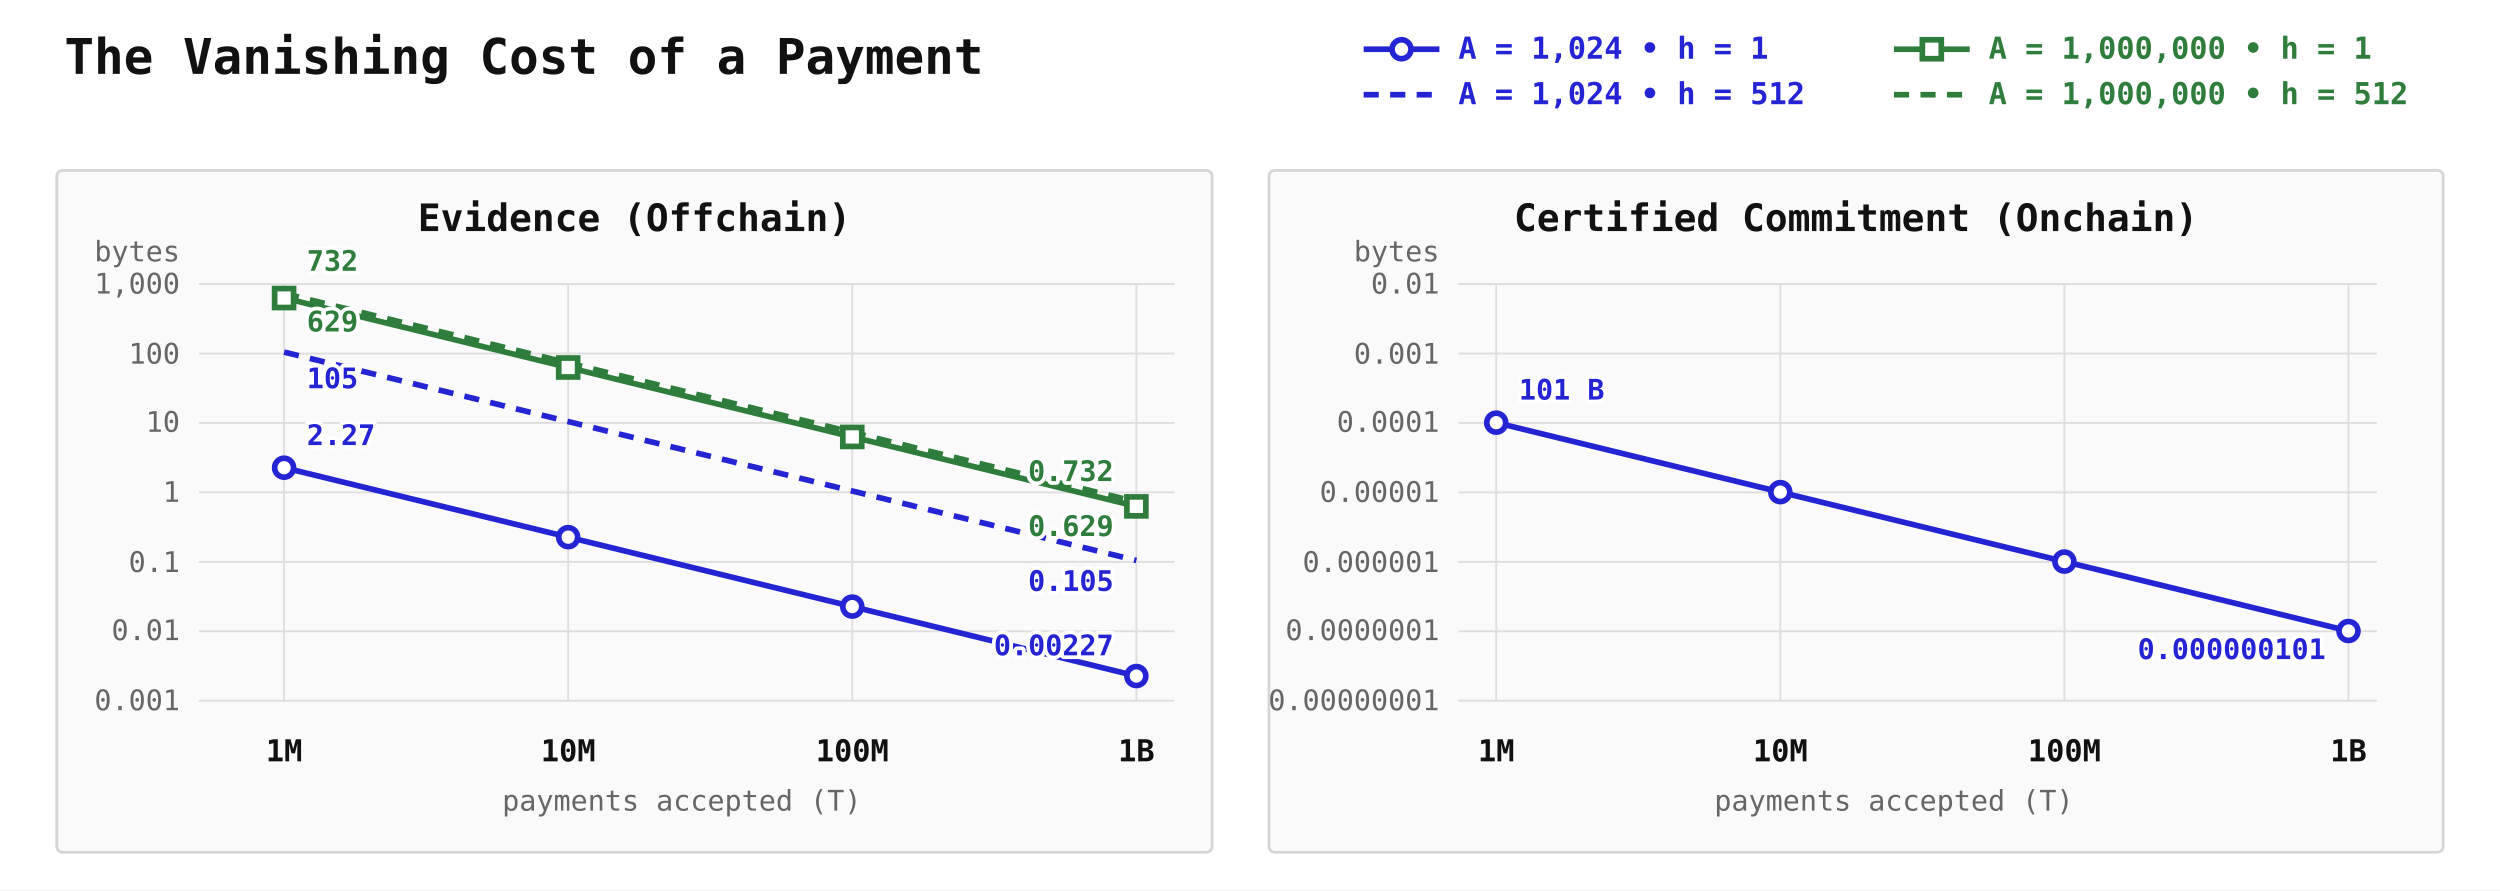
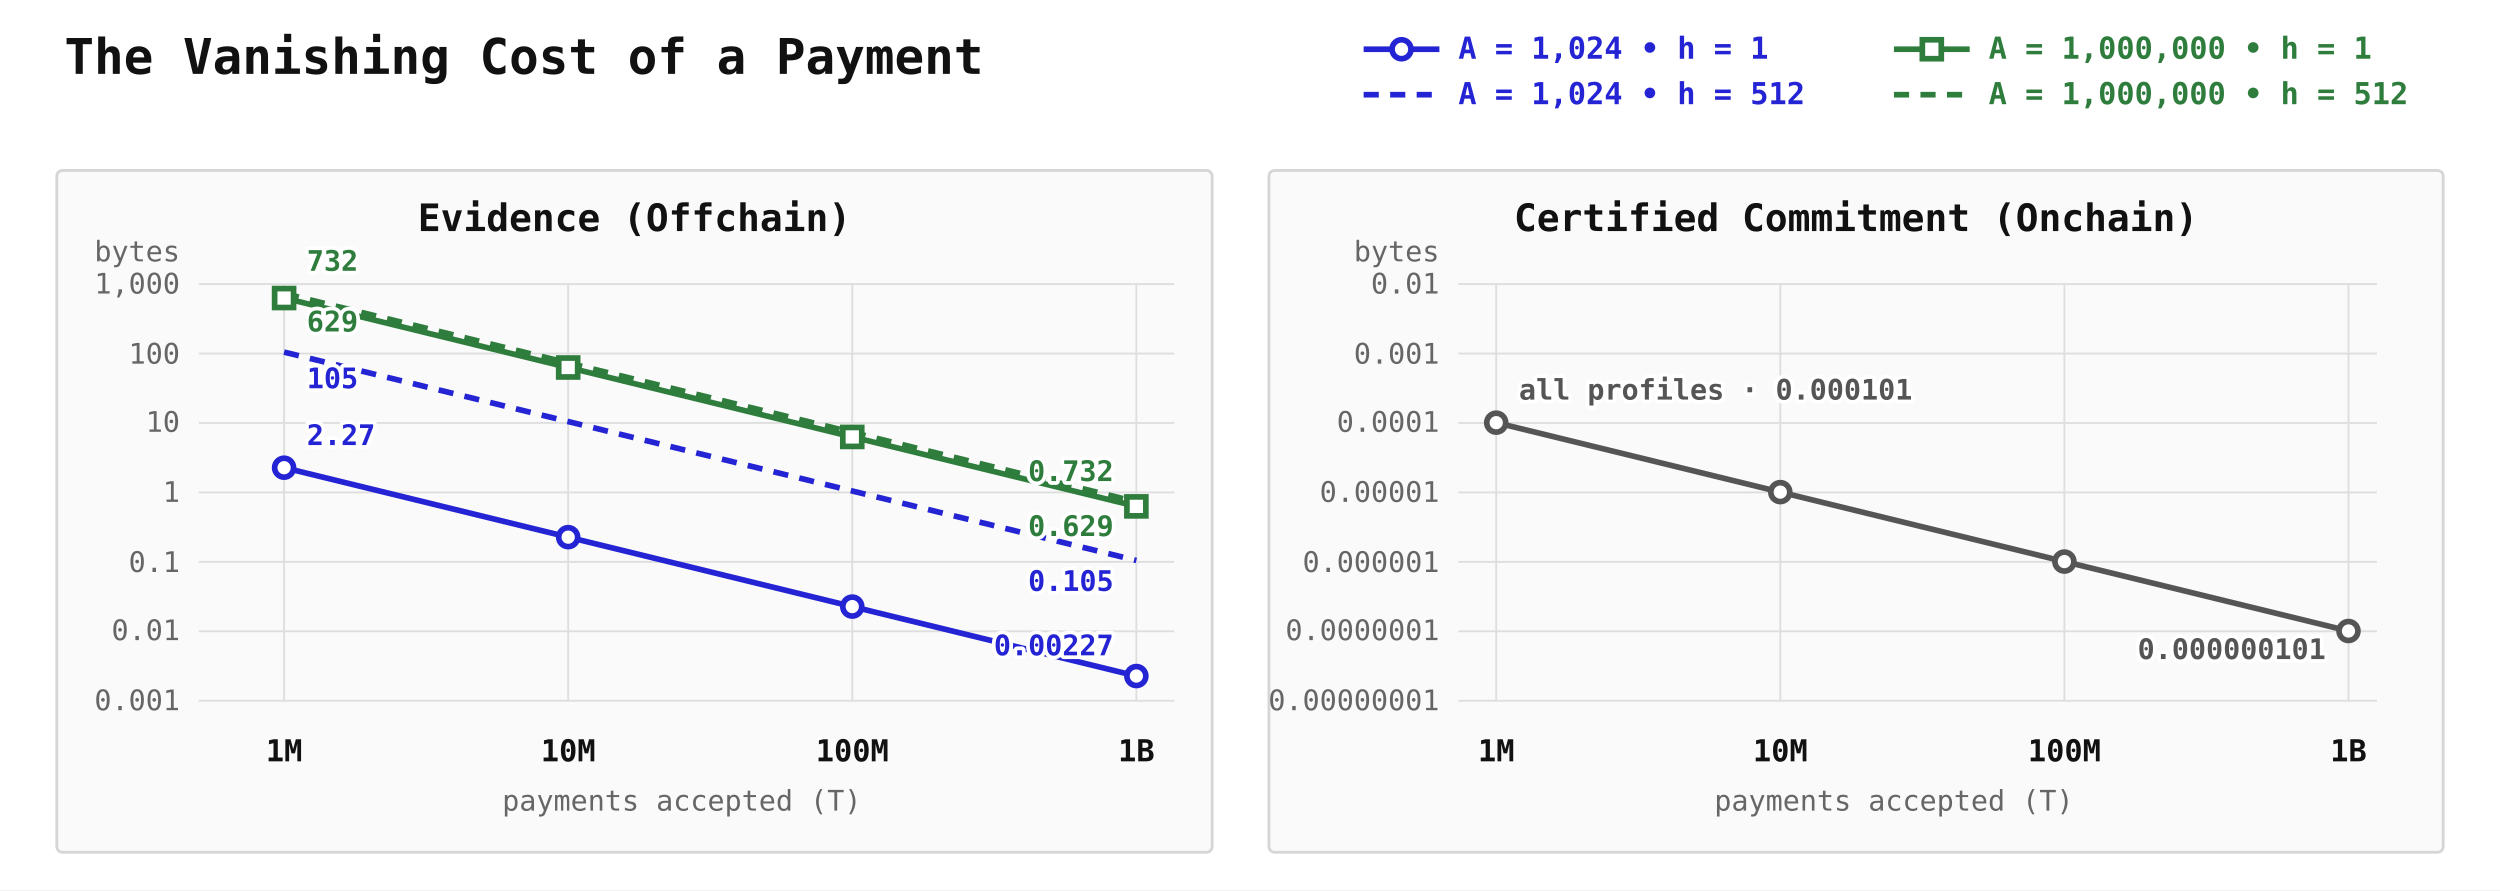
<svg xmlns="http://www.w3.org/2000/svg" viewBox="0 0 1320 470">
  <rect width="1320" height="470" fill="#fff" />
  <style>
    text { font-family: ui-monospace, SFMono-Regular, Menlo, Monaco, Consolas, monospace; }
    .title { font-size: 26px; font-weight: 700; fill: #111; }
    .panel-title { font-size: 20px; font-weight: 700; fill: #111; text-anchor: middle; }
    .axis { font-size: 15px; fill: #666; }
    .axis-strong { font-size: 16px; font-weight: 700; fill: #111; }
    .value { font-size: 15px; font-weight: 700; paint-order: stroke; stroke: #fff; stroke-width: 4px; stroke-linejoin: round; }
    .grid { stroke: #dedede; stroke-width: 1; }
    .frame { fill: #fafafa; stroke: #d6d6d6; stroke-width: 1.5; }
    .blue { stroke: #2424d4; fill: none; }
    .green { stroke: #2f7d3d; fill: none; }
+     .neutral { stroke: #555; fill: none; }
    .blue-text { fill: #2424d4; }
    .green-text { fill: #2f7d3d; }
+     .neutral-text { fill: #555; }
    .series { stroke-width: 3; }
    .dashed { stroke-dasharray: 8 6; }
  </style>
  <text class="title" x="34" y="39">The Vanishing Cost of a Payment</text>
  <line class="blue series" x1="720" y1="26" x2="760" y2="26" />
  <circle cx="740" cy="26" r="5" fill="#fff" stroke="#2424d4" stroke-width="3" />
  <text class="axis-strong blue-text" x="770" y="31">A = 1,024 • h = 1</text>
  <line class="green series" x1="1000" y1="26" x2="1040" y2="26" />
  <rect x="1015" y="21" width="10" height="10" fill="#fff" stroke="#2f7d3d" stroke-width="3" />
  <text class="axis-strong green-text" x="1050" y="31">A = 1,000,000 • h = 1</text>
  <line class="blue series dashed" x1="720" y1="50" x2="760" y2="50" />
  <text class="axis-strong blue-text" x="770" y="55">A = 1,024 • h = 512</text>
  <line class="green series dashed" x1="1000" y1="50" x2="1040" y2="50" />
  <text class="axis-strong green-text" x="1050" y="55">A = 1,000,000 • h = 512</text>
  <rect class="frame" x="30" y="90" width="610" height="360" rx="3" />
  <text class="panel-title" x="335" y="122">Evidence (Offchain)</text>
  <text class="axis" x="95" y="138" text-anchor="end">bytes</text>
  <line class="grid" x1="105" y1="150" x2="620" y2="150" />
  <line class="grid" x1="105" y1="186.67" x2="620" y2="186.67" />
  <line class="grid" x1="105" y1="223.33" x2="620" y2="223.33" />
  <line class="grid" x1="105" y1="260" x2="620" y2="260" />
  <line class="grid" x1="105" y1="296.67" x2="620" y2="296.67" />
  <line class="grid" x1="105" y1="333.33" x2="620" y2="333.33" />
  <line class="grid" x1="105" y1="370" x2="620" y2="370" />
  <line class="grid" x1="150" y1="150" x2="150" y2="370" />
  <line class="grid" x1="300" y1="150" x2="300" y2="370" />
  <line class="grid" x1="450" y1="150" x2="450" y2="370" />
  <line class="grid" x1="600" y1="150" x2="600" y2="370" />
  <text class="axis" x="95" y="155" text-anchor="end">1,000</text>
  <text class="axis" x="95" y="192" text-anchor="end">100</text>
  <text class="axis" x="95" y="228" text-anchor="end">10</text>
  <text class="axis" x="95" y="265" text-anchor="end">1</text>
  <text class="axis" x="95" y="302" text-anchor="end">0.1</text>
  <text class="axis" x="95" y="338" text-anchor="end">0.01</text>
  <text class="axis" x="95" y="375" text-anchor="end">0.001</text>
  <text class="axis-strong" x="150" y="402" text-anchor="middle">1M</text>
  <text class="axis-strong" x="300" y="402" text-anchor="middle">10M</text>
  <text class="axis-strong" x="450" y="402" text-anchor="middle">100M</text>
  <text class="axis-strong" x="600" y="402" text-anchor="middle">1B</text>
  <text class="axis" x="360" y="428" text-anchor="middle">payments accepted (T)</text>
  <path class="green series" d="M150 157.37 L300 194.04 L450 230.70 L600 267.37" />
  <path class="green series dashed" d="M150 154.97 L300 191.64 L450 228.30 L600 264.97" />
  <path class="blue series" d="M150 246.95 L300 283.62 L450 320.28 L600 356.95" />
  <path class="blue series dashed" d="M150 185.92 L300 222.59 L450 259.25 L600 295.92" />
  <circle cx="150" cy="246.95" r="5" fill="#fff" stroke="#2424d4" stroke-width="3" />
  <circle cx="300" cy="283.62" r="5" fill="#fff" stroke="#2424d4" stroke-width="3" />
  <circle cx="450" cy="320.28" r="5" fill="#fff" stroke="#2424d4" stroke-width="3" />
  <circle cx="600" cy="356.95" r="5" fill="#fff" stroke="#2424d4" stroke-width="3" />
  <rect x="145" y="152.37" width="10" height="10" fill="#fff" stroke="#2f7d3d" stroke-width="3" />
  <rect x="295" y="189.04" width="10" height="10" fill="#fff" stroke="#2f7d3d" stroke-width="3" />
  <rect x="445" y="225.70" width="10" height="10" fill="#fff" stroke="#2f7d3d" stroke-width="3" />
  <rect x="595" y="262.37" width="10" height="10" fill="#fff" stroke="#2f7d3d" stroke-width="3" />
  <text class="value green-text" x="162" y="143">732</text>
  <text class="value green-text" x="162" y="175">629</text>
  <text class="value blue-text" x="162" y="205">105</text>
  <text class="value blue-text" x="162" y="235">2.27</text>
  <text class="value green-text" x="588" y="254" text-anchor="end">0.732</text>
  <text class="value green-text" x="588" y="283" text-anchor="end">0.629</text>
  <text class="value blue-text" x="588" y="312" text-anchor="end">0.105</text>
  <text class="value blue-text" x="588" y="346" text-anchor="end">0.00227</text>
  <rect class="frame" x="670" y="90" width="620" height="360" rx="3" />
  <text class="panel-title" x="980" y="122">Certified Commitment (Onchain)</text>
  <text class="axis" x="760" y="138" text-anchor="end">bytes</text>
  <line class="grid" x1="770" y1="150" x2="1255" y2="150" />
  <line class="grid" x1="770" y1="186.67" x2="1255" y2="186.67" />
  <line class="grid" x1="770" y1="223.33" x2="1255" y2="223.33" />
  <line class="grid" x1="770" y1="260" x2="1255" y2="260" />
  <line class="grid" x1="770" y1="296.67" x2="1255" y2="296.67" />
  <line class="grid" x1="770" y1="333.33" x2="1255" y2="333.33" />
  <line class="grid" x1="770" y1="370" x2="1255" y2="370" />
  <line class="grid" x1="790" y1="150" x2="790" y2="370" />
  <line class="grid" x1="940" y1="150" x2="940" y2="370" />
  <line class="grid" x1="1090" y1="150" x2="1090" y2="370" />
  <line class="grid" x1="1240" y1="150" x2="1240" y2="370" />
  <text class="axis" x="760" y="155" text-anchor="end">0.01</text>
  <text class="axis" x="760" y="192" text-anchor="end">0.001</text>
  <text class="axis" x="760" y="228" text-anchor="end">0.0001</text>
  <text class="axis" x="760" y="265" text-anchor="end">0.00001</text>
  <text class="axis" x="760" y="302" text-anchor="end">0.000001</text>
  <text class="axis" x="760" y="338" text-anchor="end">0.0000001</text>
  <text class="axis" x="760" y="375" text-anchor="end">0.00000001</text>
  <text class="axis-strong" x="790" y="402" text-anchor="middle">1M</text>
  <text class="axis-strong" x="940" y="402" text-anchor="middle">10M</text>
  <text class="axis-strong" x="1090" y="402" text-anchor="middle">100M</text>
  <text class="axis-strong" x="1240" y="402" text-anchor="middle">1B</text>
  <text class="axis" x="1000" y="428" text-anchor="middle">payments accepted (T)</text>
-   <path class="blue series" d="M790 223.17 L940 259.84 L1090 296.51 L1240 333.17" />
-   <circle cx="790" cy="223.17" r="5" fill="#fff" stroke="#2424d4" stroke-width="3" />
-   <circle cx="940" cy="259.84" r="5" fill="#fff" stroke="#2424d4" stroke-width="3" />
-   <circle cx="1090" cy="296.51" r="5" fill="#fff" stroke="#2424d4" stroke-width="3" />
-   <circle cx="1240" cy="333.17" r="5" fill="#fff" stroke="#2424d4" stroke-width="3" />
-   <text class="value blue-text" x="802" y="211">101 B</text>
-   <text class="value blue-text" x="1228" y="348" text-anchor="end">0.000000101</text>
+   <path class="neutral series" d="M790 223.17 L940 259.84 L1090 296.51 L1240 333.17" />
+   <circle cx="790" cy="223.17" r="5" fill="#fff" stroke="#555" stroke-width="3" />
+   <circle cx="940" cy="259.84" r="5" fill="#fff" stroke="#555" stroke-width="3" />
+   <circle cx="1090" cy="296.51" r="5" fill="#fff" stroke="#555" stroke-width="3" />
+   <circle cx="1240" cy="333.17" r="5" fill="#fff" stroke="#555" stroke-width="3" />
+   <text class="value neutral-text" x="802" y="211">all profiles · 0.000101</text>
+   <text class="value neutral-text" x="1228" y="348" text-anchor="end">0.000000101</text>
</svg>
